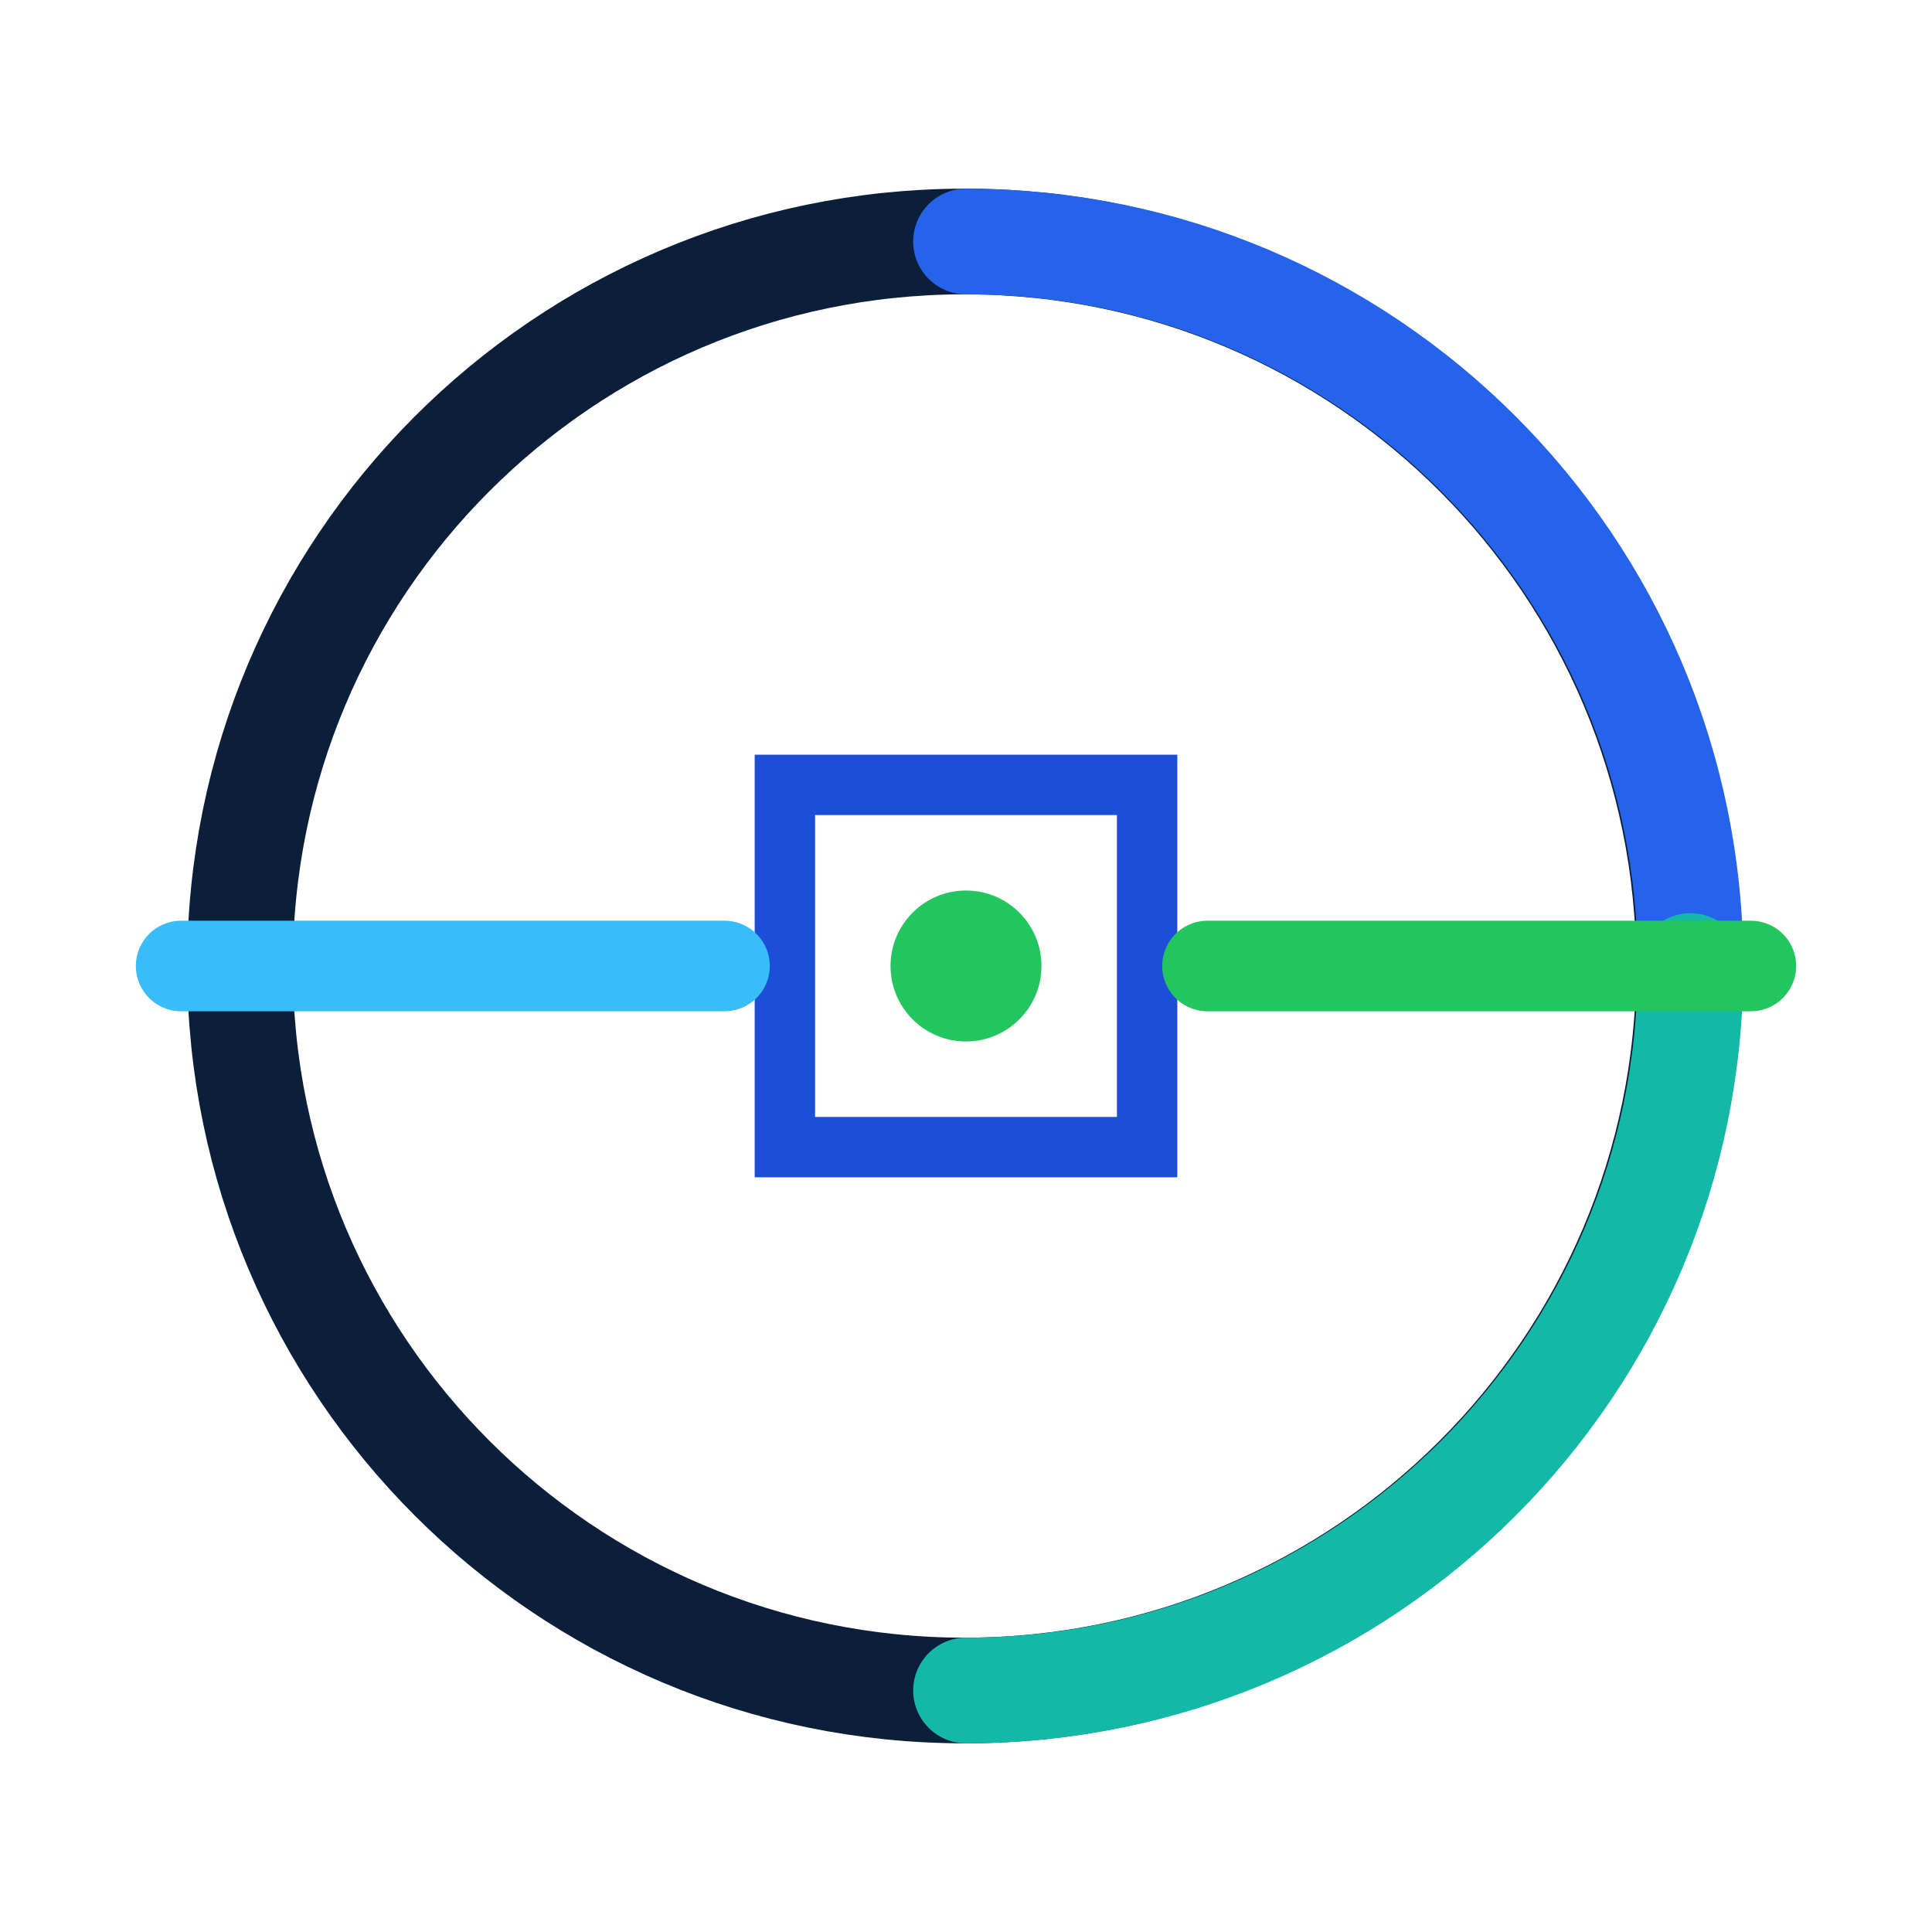
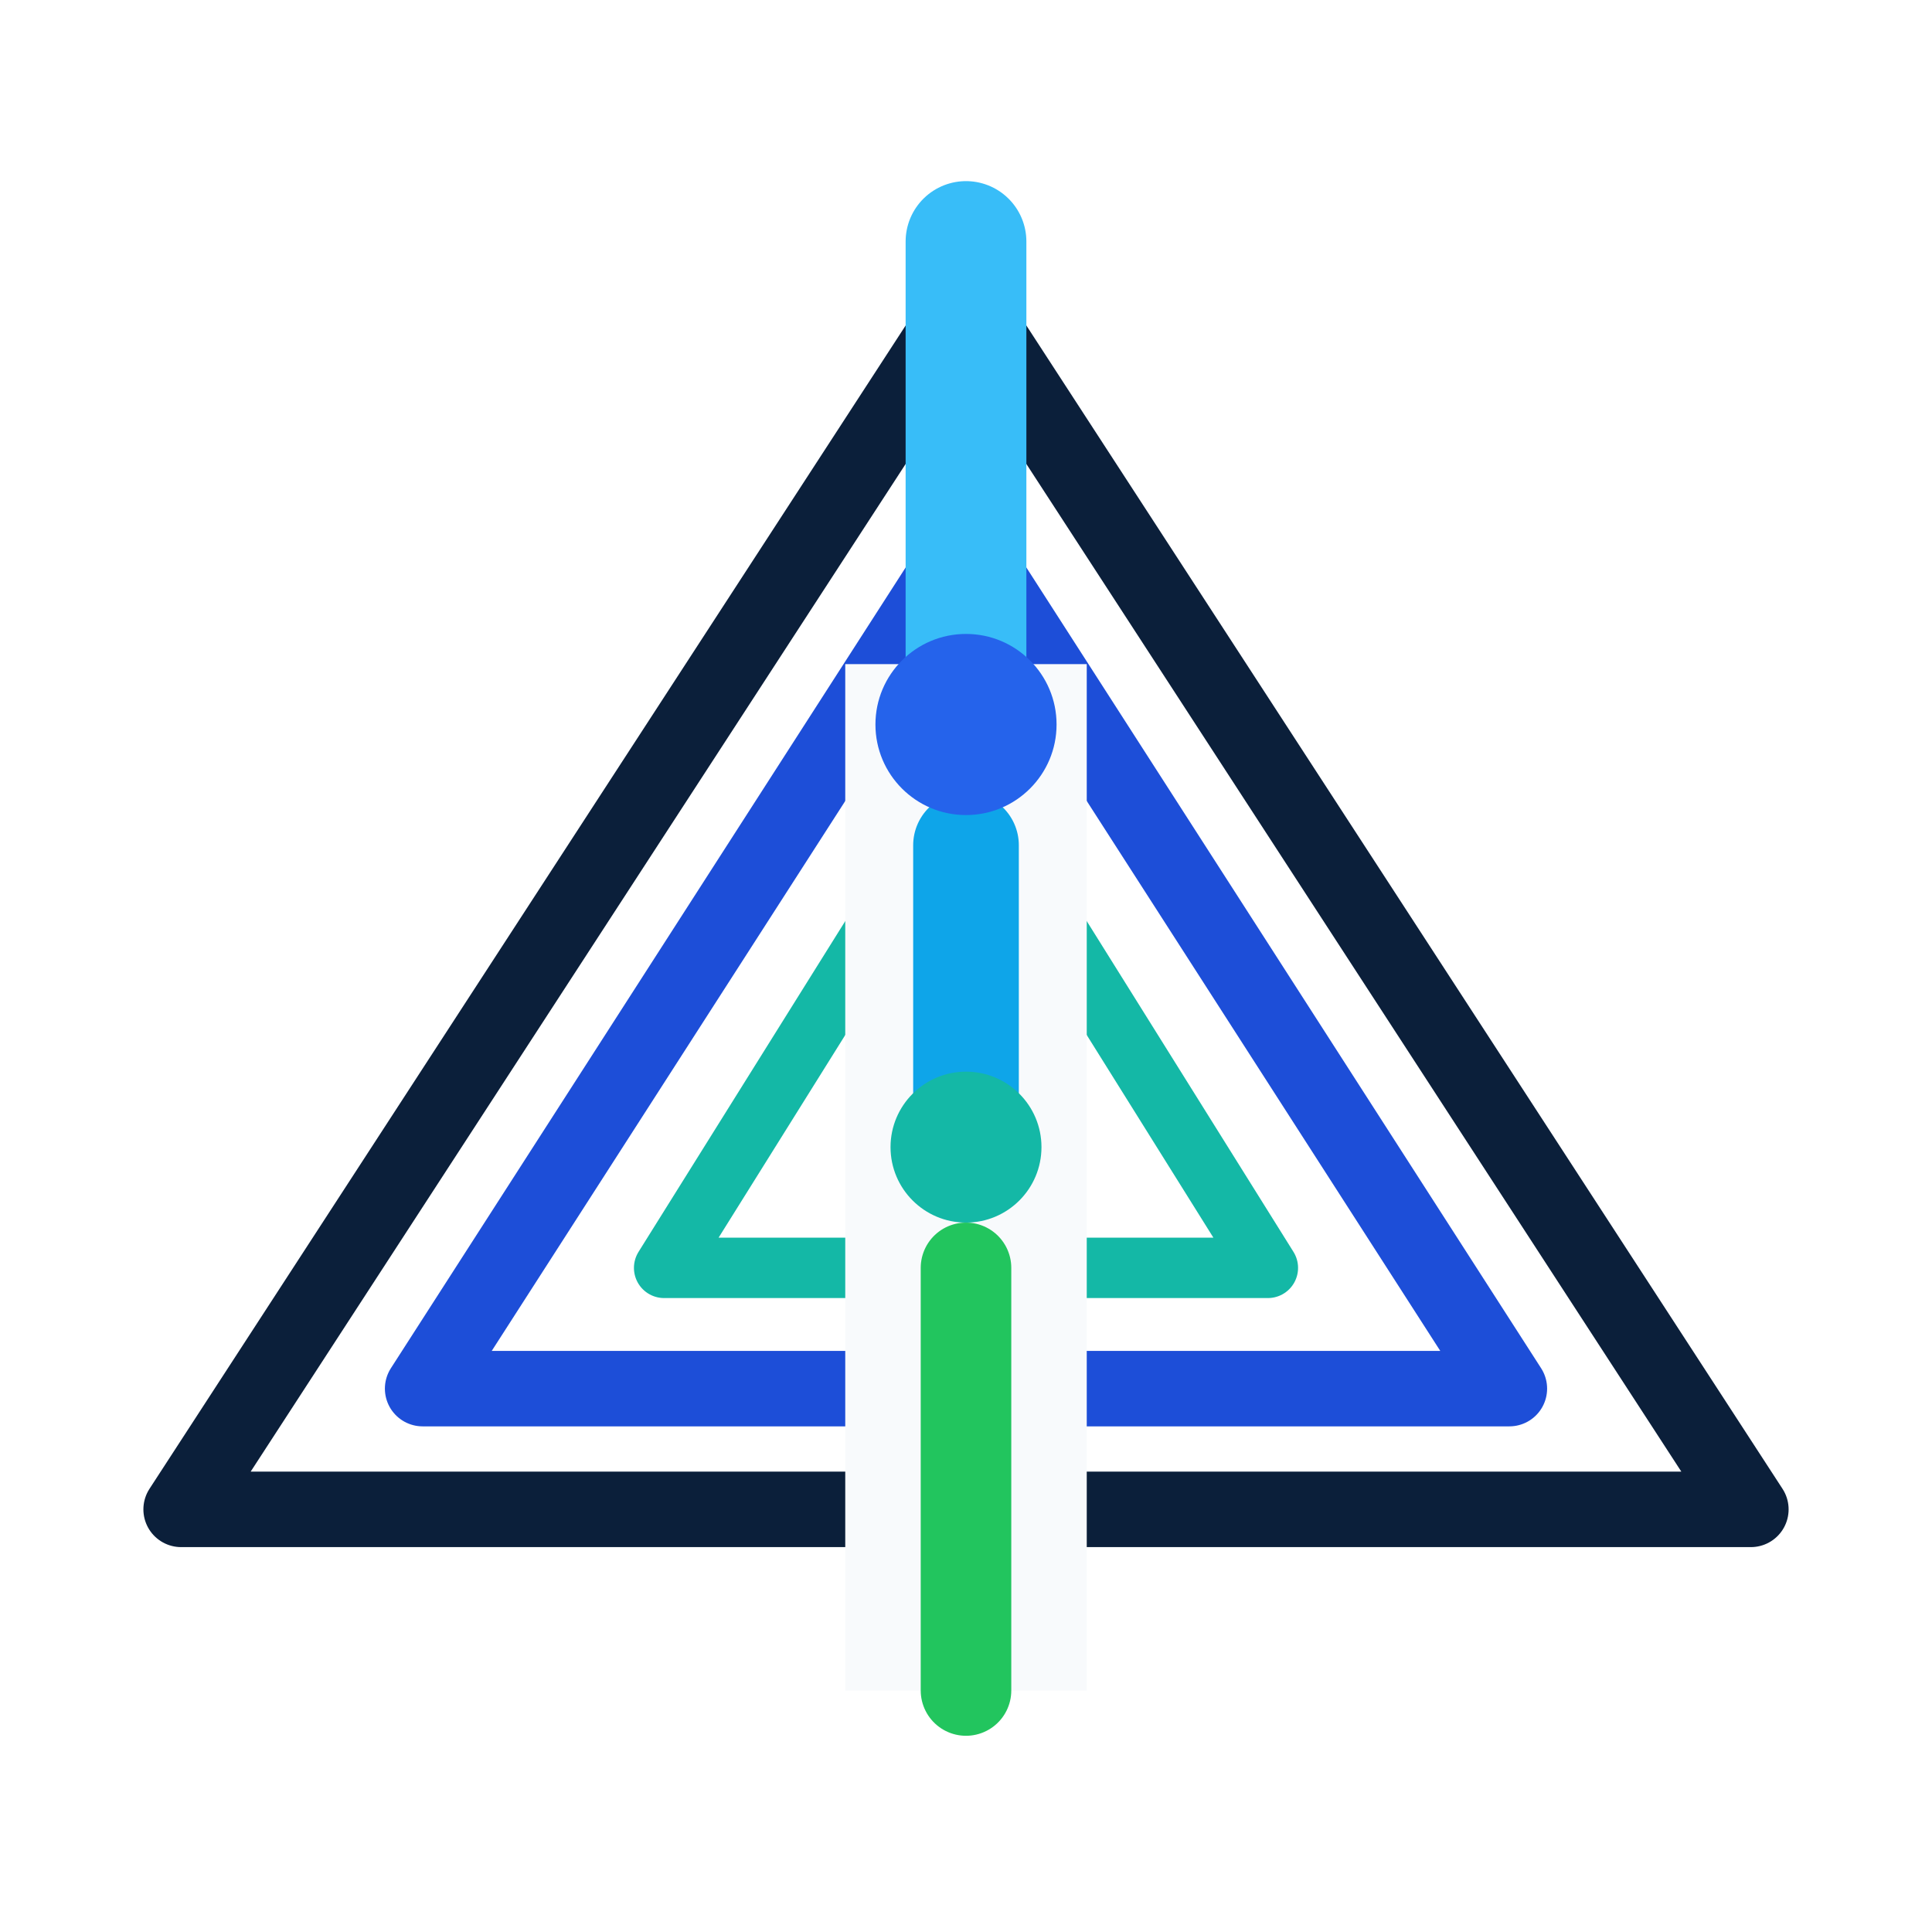
- <svg xmlns="http://www.w3.org/2000/svg" viewBox="0 0 64 64" role="img" aria-label="BoundaryLayer concept C perimeter gate">
+ <svg xmlns="http://www.w3.org/2000/svg" viewBox="0 0 64 64" role="img" aria-label="BoundaryLayer concept C chevron perimeter">
  <rect width="64" height="64" fill="none" />
-   <path d="M32 8 A24 24 0 1 1 31.9 8" fill="none" stroke="#0B1F3A" stroke-width="3.5" stroke-linecap="round" />
-   <path d="M32 8 A24 24 0 0 1 56 32" fill="none" stroke="#2563EB" stroke-width="3.5" stroke-linecap="round" />
-   <path d="M56 32 A24 24 0 0 1 32 56" fill="none" stroke="#14B8A6" stroke-width="3.5" stroke-linecap="round" />
-   <rect x="26" y="26" width="12" height="12" fill="none" stroke="#1D4ED8" stroke-width="2" />
-   <line x1="6" y1="32" x2="24" y2="32" stroke="#38BDF8" stroke-width="3" stroke-linecap="round" />
-   <line x1="40" y1="32" x2="58" y2="32" stroke="#22C55E" stroke-width="3" stroke-linecap="round" />
-   <circle cx="32" cy="32" r="2.5" fill="#22C55E" />
+   <path d="M6 50 L32 10 L58 50 Z" fill="none" stroke="#0B1F3A" stroke-width="2.5" stroke-linejoin="round" />
+   <path d="M14 46 L32 18 L50 46 Z" fill="none" stroke="#1D4ED8" stroke-width="2.5" stroke-linejoin="round" />
+   <path d="M22 42 L32 26 L42 42 Z" fill="none" stroke="#14B8A6" stroke-width="2" stroke-linejoin="round" />
+   <rect x="28" y="22" width="8" height="34" fill="#F8FAFC" />
+   <line x1="32" y1="8" x2="32" y2="24" stroke="#38BDF8" stroke-width="4" stroke-linecap="round" />
+   <line x1="32" y1="28" x2="32" y2="38" stroke="#0EA5E9" stroke-width="3.5" stroke-linecap="round" />
+   <line x1="32" y1="42" x2="32" y2="56" stroke="#22C55E" stroke-width="3" stroke-linecap="round" />
+   <circle cx="32" cy="24" r="3" fill="#2563EB" />
+   <circle cx="32" cy="38" r="2.5" fill="#14B8A6" />
</svg>
